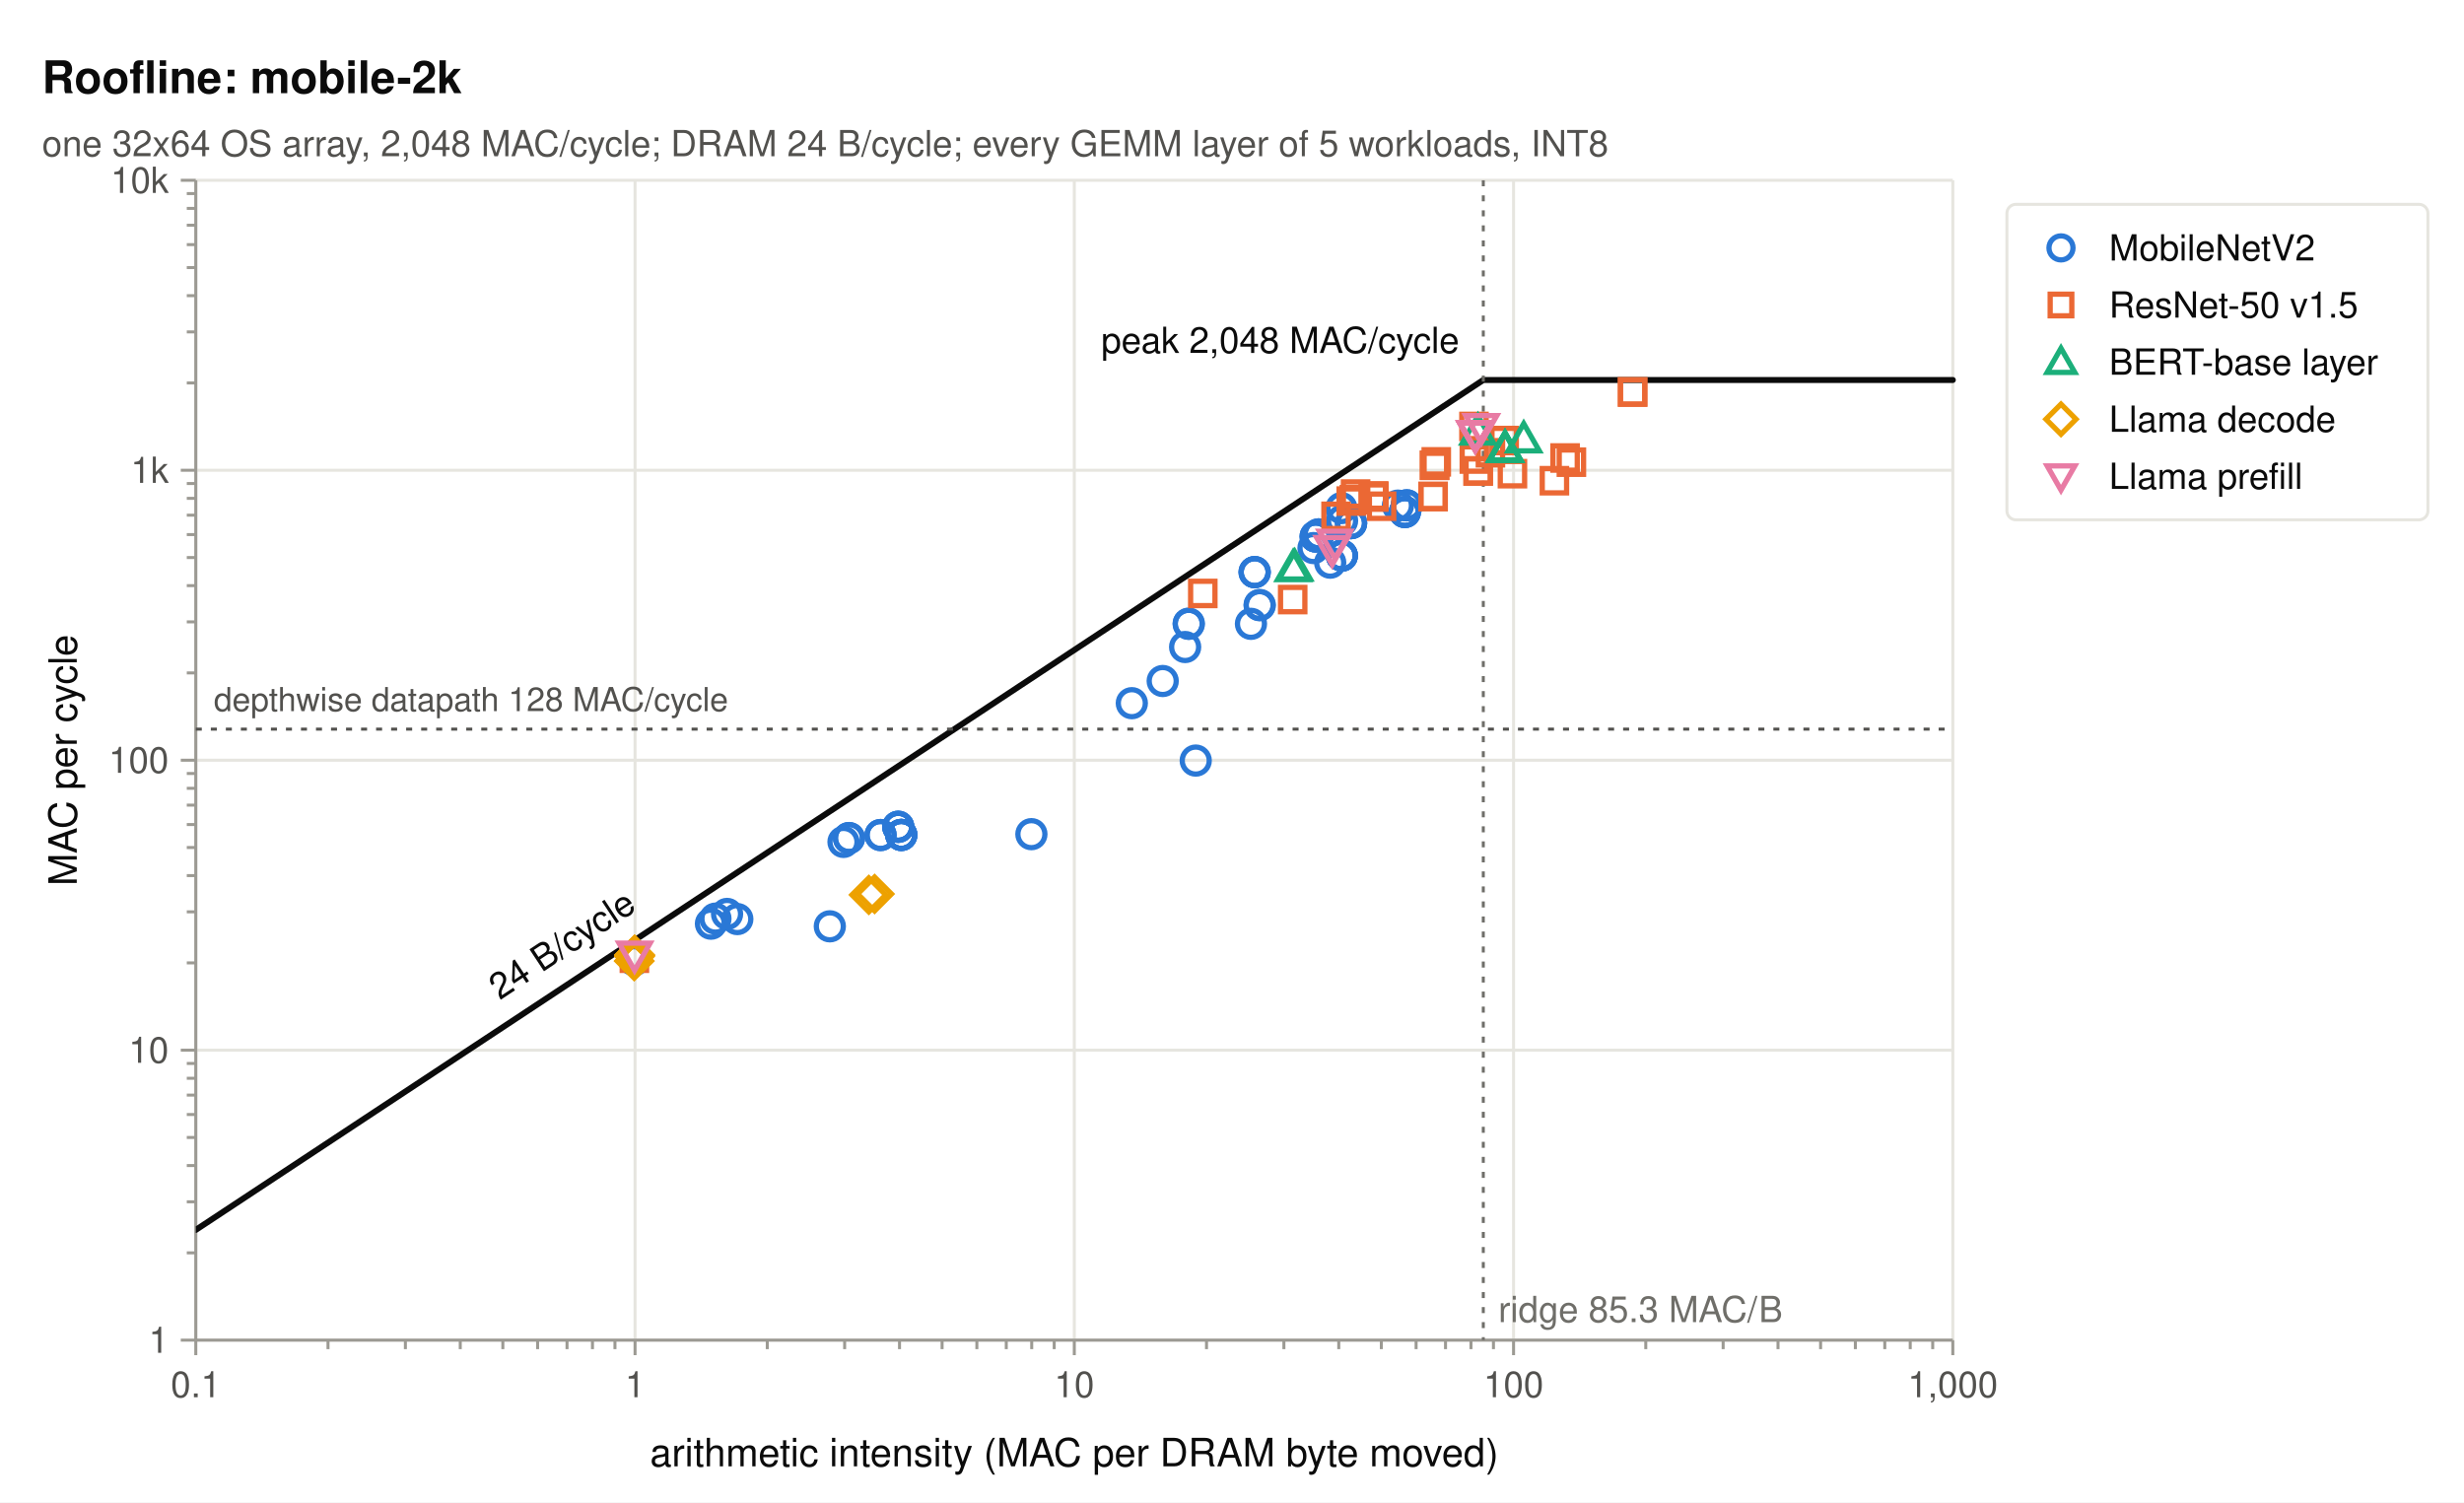
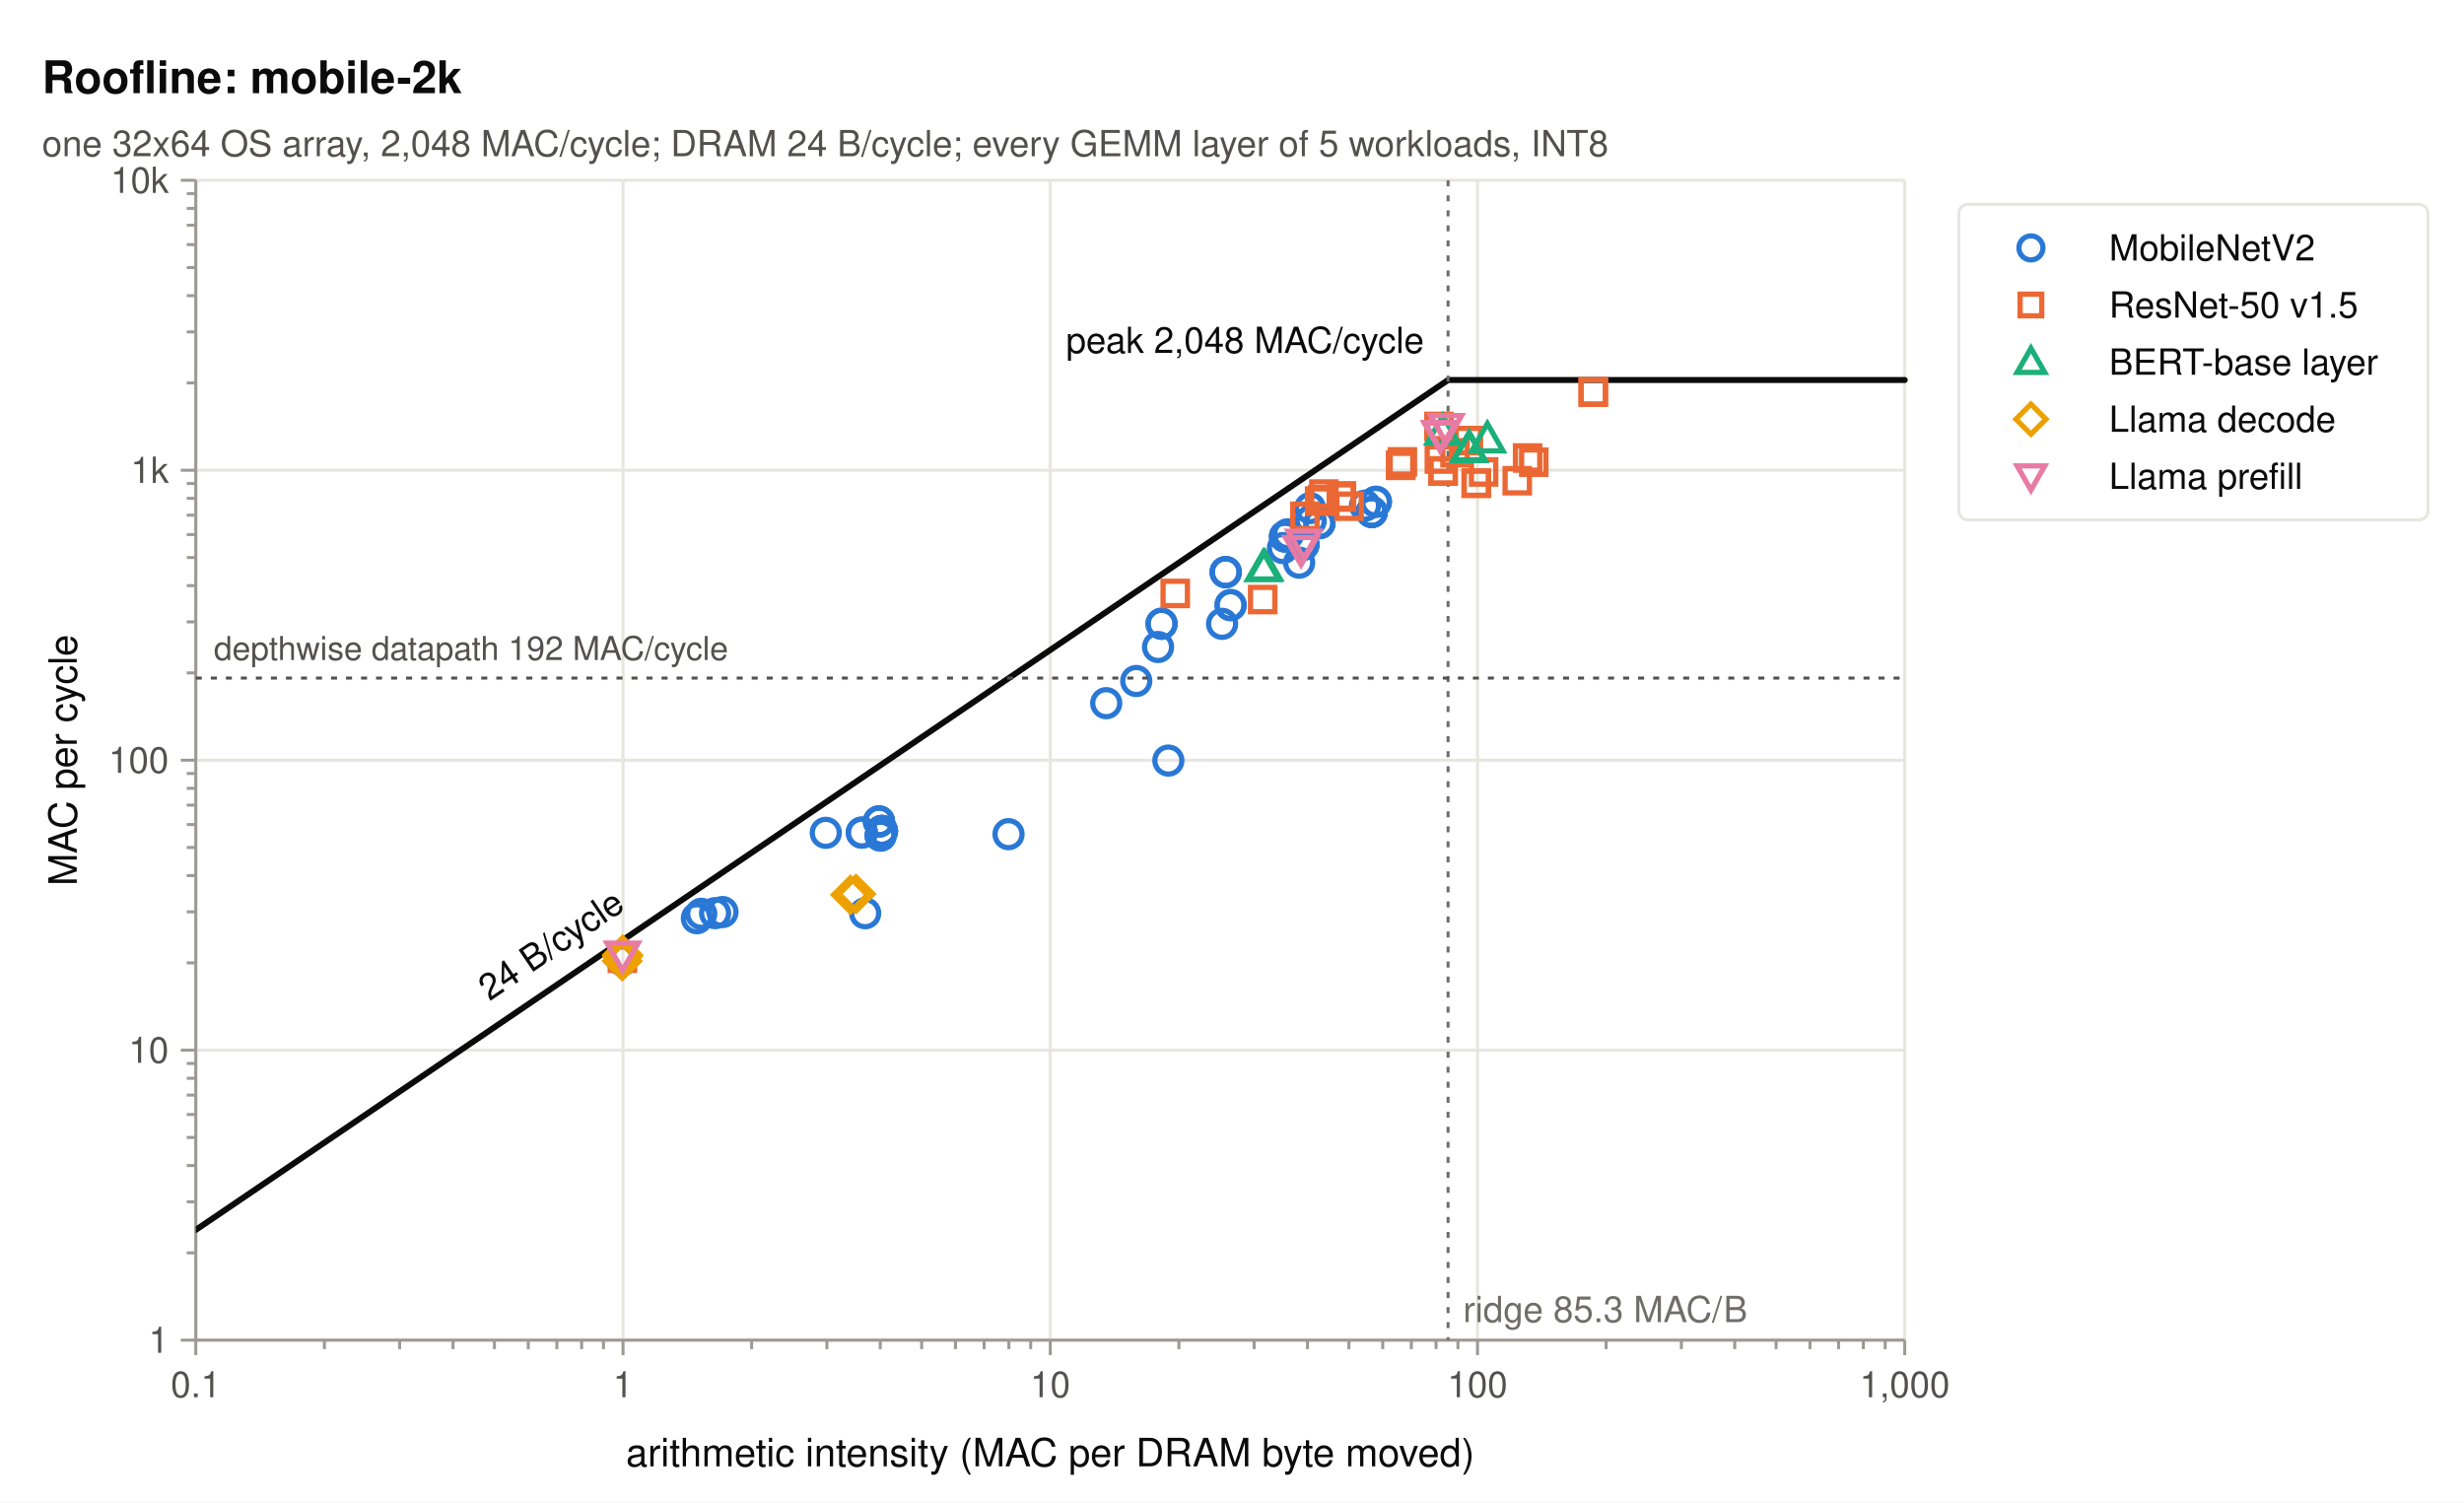
<svg xmlns="http://www.w3.org/2000/svg" width="820" height="500" viewBox="0 0 820 500" font-family="system-ui, -apple-system, 'Segoe UI', Helvetica, Arial, sans-serif">
  <rect width="820" height="500" fill="#ffffff" />
  <defs>
    <clipPath id="roofline-plot">
-       <rect x="65.16" y="58" width="586.72" height="388" />
+       <rect x="65.16" y="58" width="570.72" height="388" />
    </clipPath>
  </defs>
  <text x="14" y="31" font-size="15" fill="#0b0b0b" font-weight="600">Roofline: mobile-2k</text>
  <text x="14" y="52" font-size="12" fill="#52514e">one 32x64 OS array, 2,048 MAC/cycle; DRAM 24 B/cycle; every GEMM layer of 5 workloads, INT8</text>
  <g stroke="#e6e5df" stroke-width="1" fill="none">
-     <line x1="65.16" y1="446" x2="649.88" y2="446" />
-     <line x1="65.16" y1="349.5" x2="649.88" y2="349.5" />
-     <line x1="65.16" y1="253" x2="649.88" y2="253" />
-     <line x1="65.16" y1="156.5" x2="649.88" y2="156.5" />
-     <line x1="65.16" y1="60" x2="649.88" y2="60" />
+     <line x1="65.16" y1="446" x2="633.88" y2="446" />
+     <line x1="65.16" y1="349.5" x2="633.88" y2="349.5" />
+     <line x1="65.16" y1="253" x2="633.88" y2="253" />
+     <line x1="65.16" y1="156.5" x2="633.88" y2="156.5" />
+     <line x1="65.16" y1="60" x2="633.88" y2="60" />
    <line x1="65.16" y1="60" x2="65.16" y2="446" />
-     <line x1="211.34" y1="60" x2="211.34" y2="446" />
-     <line x1="357.52" y1="60" x2="357.52" y2="446" />
-     <line x1="503.7" y1="60" x2="503.7" y2="446" />
-     <line x1="649.88" y1="60" x2="649.88" y2="446" />
+     <line x1="207.34" y1="60" x2="207.34" y2="446" />
+     <line x1="349.52" y1="60" x2="349.52" y2="446" />
+     <line x1="491.7" y1="60" x2="491.7" y2="446" />
+     <line x1="633.88" y1="60" x2="633.88" y2="446" />
  </g>
  <g stroke="#9c9a93" stroke-width="1" fill="none">
-     <line x1="65.16" y1="446" x2="649.88" y2="446" />
+     <line x1="65.16" y1="446" x2="633.88" y2="446" />
    <line x1="65.16" y1="60" x2="65.16" y2="446" />
-     <line x1="109.16" y1="446" x2="109.16" y2="449" />
-     <line x1="134.91" y1="446" x2="134.91" y2="449" />
-     <line x1="153.17" y1="446" x2="153.17" y2="449" />
-     <line x1="167.34" y1="446" x2="167.34" y2="449" />
-     <line x1="178.91" y1="446" x2="178.91" y2="449" />
-     <line x1="188.7" y1="446" x2="188.7" y2="449" />
-     <line x1="197.17" y1="446" x2="197.17" y2="449" />
-     <line x1="204.65" y1="446" x2="204.65" y2="449" />
-     <line x1="255.34" y1="446" x2="255.34" y2="449" />
-     <line x1="281.09" y1="446" x2="281.09" y2="449" />
-     <line x1="299.35" y1="446" x2="299.35" y2="449" />
-     <line x1="313.52" y1="446" x2="313.52" y2="449" />
-     <line x1="325.09" y1="446" x2="325.09" y2="449" />
-     <line x1="334.88" y1="446" x2="334.88" y2="449" />
-     <line x1="343.35" y1="446" x2="343.35" y2="449" />
-     <line x1="350.83" y1="446" x2="350.83" y2="449" />
-     <line x1="401.52" y1="446" x2="401.52" y2="449" />
-     <line x1="427.27" y1="446" x2="427.27" y2="449" />
-     <line x1="445.53" y1="446" x2="445.53" y2="449" />
-     <line x1="459.7" y1="446" x2="459.7" y2="449" />
-     <line x1="471.27" y1="446" x2="471.27" y2="449" />
-     <line x1="481.06" y1="446" x2="481.06" y2="449" />
-     <line x1="489.53" y1="446" x2="489.53" y2="449" />
-     <line x1="497.01" y1="446" x2="497.01" y2="449" />
-     <line x1="547.7" y1="446" x2="547.7" y2="449" />
-     <line x1="573.45" y1="446" x2="573.45" y2="449" />
-     <line x1="591.71" y1="446" x2="591.71" y2="449" />
-     <line x1="605.88" y1="446" x2="605.88" y2="449" />
-     <line x1="617.45" y1="446" x2="617.45" y2="449" />
-     <line x1="627.24" y1="446" x2="627.24" y2="449" />
-     <line x1="635.71" y1="446" x2="635.71" y2="449" />
-     <line x1="643.19" y1="446" x2="643.19" y2="449" />
+     <line x1="107.96" y1="446" x2="107.96" y2="449" />
+     <line x1="133" y1="446" x2="133" y2="449" />
+     <line x1="150.76" y1="446" x2="150.76" y2="449" />
+     <line x1="164.54" y1="446" x2="164.54" y2="449" />
+     <line x1="175.8" y1="446" x2="175.8" y2="449" />
+     <line x1="185.32" y1="446" x2="185.32" y2="449" />
+     <line x1="193.56" y1="446" x2="193.56" y2="449" />
+     <line x1="200.83" y1="446" x2="200.83" y2="449" />
+     <line x1="250.14" y1="446" x2="250.14" y2="449" />
+     <line x1="275.18" y1="446" x2="275.18" y2="449" />
+     <line x1="292.94" y1="446" x2="292.94" y2="449" />
+     <line x1="306.72" y1="446" x2="306.72" y2="449" />
+     <line x1="317.98" y1="446" x2="317.98" y2="449" />
+     <line x1="327.5" y1="446" x2="327.5" y2="449" />
+     <line x1="335.74" y1="446" x2="335.74" y2="449" />
+     <line x1="343.01" y1="446" x2="343.01" y2="449" />
+     <line x1="392.32" y1="446" x2="392.32" y2="449" />
+     <line x1="417.36" y1="446" x2="417.36" y2="449" />
+     <line x1="435.12" y1="446" x2="435.12" y2="449" />
+     <line x1="448.9" y1="446" x2="448.9" y2="449" />
+     <line x1="460.16" y1="446" x2="460.16" y2="449" />
+     <line x1="469.68" y1="446" x2="469.68" y2="449" />
+     <line x1="477.92" y1="446" x2="477.92" y2="449" />
+     <line x1="485.19" y1="446" x2="485.19" y2="449" />
+     <line x1="534.5" y1="446" x2="534.5" y2="449" />
+     <line x1="559.54" y1="446" x2="559.54" y2="449" />
+     <line x1="577.3" y1="446" x2="577.3" y2="449" />
+     <line x1="591.08" y1="446" x2="591.08" y2="449" />
+     <line x1="602.34" y1="446" x2="602.34" y2="449" />
+     <line x1="611.86" y1="446" x2="611.86" y2="449" />
+     <line x1="620.1" y1="446" x2="620.1" y2="449" />
+     <line x1="627.37" y1="446" x2="627.37" y2="449" />
    <line x1="62.16" y1="416.95" x2="65.16" y2="416.95" />
    <line x1="62.16" y1="399.96" x2="65.16" y2="399.96" />
    <line x1="62.16" y1="387.9" x2="65.16" y2="387.9" />
    <line x1="62.16" y1="378.55" x2="65.16" y2="378.55" />
    <line x1="62.16" y1="370.91" x2="65.16" y2="370.91" />
    <line x1="62.16" y1="364.45" x2="65.16" y2="364.45" />
    <line x1="62.16" y1="358.85" x2="65.16" y2="358.85" />
    <line x1="62.16" y1="353.92" x2="65.16" y2="353.92" />
    <line x1="62.16" y1="320.45" x2="65.16" y2="320.45" />
    <line x1="62.16" y1="303.46" x2="65.16" y2="303.46" />
    <line x1="62.16" y1="291.4" x2="65.16" y2="291.4" />
    <line x1="62.16" y1="282.05" x2="65.16" y2="282.05" />
    <line x1="62.16" y1="274.41" x2="65.16" y2="274.41" />
    <line x1="62.16" y1="267.95" x2="65.16" y2="267.95" />
    <line x1="62.16" y1="262.35" x2="65.16" y2="262.35" />
    <line x1="62.16" y1="257.42" x2="65.16" y2="257.42" />
    <line x1="62.16" y1="223.95" x2="65.16" y2="223.95" />
    <line x1="62.16" y1="206.96" x2="65.16" y2="206.96" />
    <line x1="62.16" y1="194.9" x2="65.16" y2="194.9" />
    <line x1="62.16" y1="185.55" x2="65.16" y2="185.55" />
    <line x1="62.16" y1="177.91" x2="65.16" y2="177.91" />
    <line x1="62.16" y1="171.45" x2="65.16" y2="171.45" />
    <line x1="62.16" y1="165.85" x2="65.16" y2="165.85" />
    <line x1="62.16" y1="160.92" x2="65.16" y2="160.92" />
    <line x1="62.16" y1="127.45" x2="65.16" y2="127.45" />
    <line x1="62.16" y1="110.46" x2="65.16" y2="110.46" />
    <line x1="62.16" y1="98.4" x2="65.16" y2="98.4" />
    <line x1="62.16" y1="89.05" x2="65.16" y2="89.05" />
    <line x1="62.16" y1="81.41" x2="65.16" y2="81.41" />
    <line x1="62.16" y1="74.95" x2="65.16" y2="74.95" />
    <line x1="62.16" y1="69.35" x2="65.16" y2="69.35" />
    <line x1="62.16" y1="64.42" x2="65.16" y2="64.42" />
    <line x1="65.16" y1="446" x2="65.16" y2="451" />
-     <line x1="211.34" y1="446" x2="211.34" y2="451" />
-     <line x1="357.52" y1="446" x2="357.52" y2="451" />
-     <line x1="503.7" y1="446" x2="503.7" y2="451" />
-     <line x1="649.88" y1="446" x2="649.88" y2="451" />
+     <line x1="207.34" y1="446" x2="207.34" y2="451" />
+     <line x1="349.52" y1="446" x2="349.52" y2="451" />
+     <line x1="491.7" y1="446" x2="491.7" y2="451" />
+     <line x1="633.88" y1="446" x2="633.88" y2="451" />
    <line x1="60.16" y1="446" x2="65.16" y2="446" />
    <line x1="60.16" y1="349.5" x2="65.16" y2="349.5" />
    <line x1="60.16" y1="253" x2="65.16" y2="253" />
    <line x1="60.16" y1="156.5" x2="65.16" y2="156.5" />
    <line x1="60.16" y1="60" x2="65.16" y2="60" />
  </g>
  <g style="font-variant-numeric: tabular-nums">
    <text x="65.16" y="465" font-size="12" fill="#52514e" text-anchor="middle">0.1</text>
-     <text x="211.34" y="465" font-size="12" fill="#52514e" text-anchor="middle">1</text>
-     <text x="357.52" y="465" font-size="12" fill="#52514e" text-anchor="middle">10</text>
-     <text x="503.7" y="465" font-size="12" fill="#52514e" text-anchor="middle">100</text>
-     <text x="649.88" y="465" font-size="12" fill="#52514e" text-anchor="middle">1,000</text>
+     <text x="207.34" y="465" font-size="12" fill="#52514e" text-anchor="middle">1</text>
+     <text x="349.52" y="465" font-size="12" fill="#52514e" text-anchor="middle">10</text>
+     <text x="491.7" y="465" font-size="12" fill="#52514e" text-anchor="middle">100</text>
+     <text x="633.88" y="465" font-size="12" fill="#52514e" text-anchor="middle">1,000</text>
    <text x="56.16" y="450.2" font-size="12" fill="#52514e" text-anchor="end">1</text>
    <text x="56.16" y="353.7" font-size="12" fill="#52514e" text-anchor="end">10</text>
    <text x="56.16" y="257.2" font-size="12" fill="#52514e" text-anchor="end">100</text>
    <text x="56.16" y="160.7" font-size="12" fill="#52514e" text-anchor="end">1k</text>
    <text x="56.16" y="64.2" font-size="12" fill="#52514e" text-anchor="end">10k</text>
  </g>
-   <text x="357.52" y="488" font-size="13" fill="#0b0b0b" text-anchor="middle">arithmetic intensity (MAC per DRAM byte moved)</text>
+   <text x="349.52" y="488" font-size="13" fill="#0b0b0b" text-anchor="middle">arithmetic intensity (MAC per DRAM byte moved)</text>
  <text x="21.2" y="253" font-size="13" fill="#0b0b0b" text-anchor="middle" dominant-baseline="middle" transform="rotate(-90 21.2 253)">MAC per cycle</text>
  <g clip-path="url(#roofline-plot)">
-     <path d="M65.16,409.31 L493.63,126.46 L649.88,126.46" fill="none" stroke="#0b0b0b" stroke-width="2" stroke-linejoin="round" stroke-linecap="round" />
-     <line x1="493.63" y1="60" x2="493.63" y2="446" stroke="#6f6e69" stroke-width="1" stroke-dasharray="2 3" />
-     <circle cx="397.93" cy="253.12" r="4.5" fill="none" stroke="#2a78d6" stroke-width="1.75" />
-     <circle cx="276.16" cy="308.28" r="4.5" fill="none" stroke="#2a78d6" stroke-width="1.75" />
-     <circle cx="343.24" cy="277.61" r="4.5" fill="none" stroke="#2a78d6" stroke-width="1.75" />
-     <circle cx="376.66" cy="234.02" r="4.5" fill="none" stroke="#2a78d6" stroke-width="1.75" />
-     <circle cx="238.09" cy="305.72" r="4.5" fill="none" stroke="#2a78d6" stroke-width="1.75" />
-     <circle cx="386.94" cy="226.64" r="4.5" fill="none" stroke="#2a78d6" stroke-width="1.75" />
-     <circle cx="395.6" cy="207.59" r="4.5" fill="none" stroke="#2a78d6" stroke-width="1.75" />
-     <circle cx="280.71" cy="280.19" r="4.5" fill="none" stroke="#2a78d6" stroke-width="1.75" />
-     <circle cx="394.4" cy="215.33" r="4.5" fill="none" stroke="#2a78d6" stroke-width="1.75" />
-     <circle cx="395.6" cy="207.59" r="4.5" fill="none" stroke="#2a78d6" stroke-width="1.75" />
-     <circle cx="236.6" cy="307.4" r="4.5" fill="none" stroke="#2a78d6" stroke-width="1.75" />
-     <circle cx="416.31" cy="207.61" r="4.5" fill="none" stroke="#2a78d6" stroke-width="1.75" />
-     <circle cx="417.54" cy="190.41" r="4.5" fill="none" stroke="#2a78d6" stroke-width="1.75" />
-     <circle cx="282.53" cy="278.91" r="4.5" fill="none" stroke="#2a78d6" stroke-width="1.75" />
-     <circle cx="419.21" cy="201.38" r="4.5" fill="none" stroke="#2a78d6" stroke-width="1.75" />
-     <circle cx="417.54" cy="190.41" r="4.5" fill="none" stroke="#2a78d6" stroke-width="1.75" />
-     <circle cx="282.53" cy="278.91" r="4.5" fill="none" stroke="#2a78d6" stroke-width="1.75" />
-     <circle cx="419.21" cy="201.38" r="4.5" fill="none" stroke="#2a78d6" stroke-width="1.75" />
-     <circle cx="417.54" cy="190.41" r="4.5" fill="none" stroke="#2a78d6" stroke-width="1.75" />
-     <circle cx="241.96" cy="304.16" r="4.5" fill="none" stroke="#2a78d6" stroke-width="1.75" />
-     <circle cx="442.68" cy="187.26" r="4.5" fill="none" stroke="#2a78d6" stroke-width="1.75" />
-     <circle cx="446.54" cy="184.89" r="4.5" fill="none" stroke="#2a78d6" stroke-width="1.75" />
-     <circle cx="299.93" cy="277.86" r="4.5" fill="none" stroke="#2a78d6" stroke-width="1.75" />
-     <circle cx="449.63" cy="174.1" r="4.5" fill="none" stroke="#2a78d6" stroke-width="1.75" />
-     <circle cx="446.54" cy="184.89" r="4.5" fill="none" stroke="#2a78d6" stroke-width="1.75" />
-     <circle cx="299.93" cy="277.86" r="4.5" fill="none" stroke="#2a78d6" stroke-width="1.75" />
-     <circle cx="449.63" cy="174.1" r="4.5" fill="none" stroke="#2a78d6" stroke-width="1.75" />
-     <circle cx="446.54" cy="184.89" r="4.5" fill="none" stroke="#2a78d6" stroke-width="1.75" />
-     <circle cx="299.93" cy="277.86" r="4.5" fill="none" stroke="#2a78d6" stroke-width="1.75" />
-     <circle cx="449.63" cy="174.1" r="4.5" fill="none" stroke="#2a78d6" stroke-width="1.75" />
-     <circle cx="446.54" cy="184.89" r="4.5" fill="none" stroke="#2a78d6" stroke-width="1.75" />
-     <circle cx="299.93" cy="277.86" r="4.5" fill="none" stroke="#2a78d6" stroke-width="1.75" />
-     <circle cx="465.21" cy="168.27" r="4.5" fill="none" stroke="#2a78d6" stroke-width="1.75" />
-     <circle cx="467.52" cy="170.4" r="4.5" fill="none" stroke="#2a78d6" stroke-width="1.75" />
-     <circle cx="293.05" cy="277.9" r="4.5" fill="none" stroke="#2a78d6" stroke-width="1.75" />
-     <circle cx="468.16" cy="168.17" r="4.5" fill="none" stroke="#2a78d6" stroke-width="1.75" />
-     <circle cx="467.52" cy="170.4" r="4.5" fill="none" stroke="#2a78d6" stroke-width="1.75" />
-     <circle cx="293.05" cy="277.9" r="4.5" fill="none" stroke="#2a78d6" stroke-width="1.75" />
-     <circle cx="468.16" cy="168.17" r="4.5" fill="none" stroke="#2a78d6" stroke-width="1.75" />
-     <circle cx="467.52" cy="170.4" r="4.5" fill="none" stroke="#2a78d6" stroke-width="1.75" />
-     <circle cx="245.37" cy="305.87" r="4.5" fill="none" stroke="#2a78d6" stroke-width="1.75" />
-     <circle cx="437.13" cy="182.4" r="4.5" fill="none" stroke="#2a78d6" stroke-width="1.75" />
-     <circle cx="437.86" cy="178.54" r="4.5" fill="none" stroke="#2a78d6" stroke-width="1.75" />
-     <circle cx="298.92" cy="275.16" r="4.5" fill="none" stroke="#2a78d6" stroke-width="1.75" />
-     <circle cx="438.82" cy="177.84" r="4.5" fill="none" stroke="#2a78d6" stroke-width="1.75" />
-     <circle cx="437.86" cy="178.54" r="4.5" fill="none" stroke="#2a78d6" stroke-width="1.75" />
-     <circle cx="298.92" cy="275.16" r="4.5" fill="none" stroke="#2a78d6" stroke-width="1.75" />
-     <circle cx="438.82" cy="177.84" r="4.5" fill="none" stroke="#2a78d6" stroke-width="1.75" />
-     <circle cx="437.86" cy="178.54" r="4.5" fill="none" stroke="#2a78d6" stroke-width="1.75" />
-     <circle cx="298.92" cy="275.16" r="4.5" fill="none" stroke="#2a78d6" stroke-width="1.75" />
-     <circle cx="446.4" cy="169.1" r="4.5" fill="none" stroke="#2a78d6" stroke-width="1.75" />
-     <circle cx="446.63" cy="173.31" r="4.5" fill="none" stroke="#2a78d6" stroke-width="1.75" />
-     <circle cx="211.03" cy="319.57" r="4.5" fill="none" stroke="#2a78d6" stroke-width="1.75" />
-     <rect x="499.28" y="153.59" width="8.1" height="8.1" fill="none" stroke="#eb6834" stroke-width="1.75" />
-     <rect x="426.15" y="195.49" width="8.1" height="8.1" fill="none" stroke="#eb6834" stroke-width="1.75" />
-     <rect x="539.27" y="126.41" width="8.1" height="8.1" fill="none" stroke="#eb6834" stroke-width="1.75" />
-     <rect x="453.07" y="161.1" width="8.1" height="8.1" fill="none" stroke="#eb6834" stroke-width="1.75" />
-     <rect x="453.07" y="161.1" width="8.1" height="8.1" fill="none" stroke="#eb6834" stroke-width="1.75" />
-     <rect x="455.73" y="164.42" width="8.1" height="8.1" fill="none" stroke="#eb6834" stroke-width="1.75" />
-     <rect x="539.27" y="126.41" width="8.1" height="8.1" fill="none" stroke="#eb6834" stroke-width="1.75" />
-     <rect x="453.07" y="161.1" width="8.1" height="8.1" fill="none" stroke="#eb6834" stroke-width="1.75" />
-     <rect x="486.6" y="148.72" width="8.1" height="8.1" fill="none" stroke="#eb6834" stroke-width="1.75" />
-     <rect x="473.93" y="149.66" width="8.1" height="8.1" fill="none" stroke="#eb6834" stroke-width="1.75" />
-     <rect x="487.88" y="152.69" width="8.1" height="8.1" fill="none" stroke="#eb6834" stroke-width="1.75" />
-     <rect x="516.8" y="148.37" width="8.1" height="8.1" fill="none" stroke="#eb6834" stroke-width="1.75" />
-     <rect x="491.95" y="146.64" width="8.1" height="8.1" fill="none" stroke="#eb6834" stroke-width="1.75" />
-     <rect x="486.47" y="137.87" width="8.1" height="8.1" fill="none" stroke="#eb6834" stroke-width="1.75" />
-     <rect x="487.88" y="152.69" width="8.1" height="8.1" fill="none" stroke="#eb6834" stroke-width="1.75" />
-     <rect x="518.9" y="149.76" width="8.1" height="8.1" fill="none" stroke="#eb6834" stroke-width="1.75" />
-     <rect x="453.08" y="161.38" width="8.1" height="8.1" fill="none" stroke="#eb6834" stroke-width="1.75" />
-     <rect x="472.87" y="161.19" width="8.1" height="8.1" fill="none" stroke="#eb6834" stroke-width="1.75" />
-     <rect x="513.25" y="155.93" width="8.1" height="8.1" fill="none" stroke="#eb6834" stroke-width="1.75" />
-     <rect x="473.37" y="150.79" width="8.1" height="8.1" fill="none" stroke="#eb6834" stroke-width="1.75" />
-     <rect x="496.52" y="142.56" width="8.1" height="8.1" fill="none" stroke="#eb6834" stroke-width="1.75" />
-     <rect x="472.87" y="161.19" width="8.1" height="8.1" fill="none" stroke="#eb6834" stroke-width="1.75" />
-     <rect x="473.37" y="150.79" width="8.1" height="8.1" fill="none" stroke="#eb6834" stroke-width="1.75" />
-     <rect x="396.23" y="193.45" width="8.1" height="8.1" fill="none" stroke="#eb6834" stroke-width="1.75" />
-     <rect x="446.75" y="162.26" width="8.1" height="8.1" fill="none" stroke="#eb6834" stroke-width="1.75" />
-     <rect x="445.63" y="162.71" width="8.1" height="8.1" fill="none" stroke="#eb6834" stroke-width="1.75" />
-     <rect x="447.08" y="160.37" width="8.1" height="8.1" fill="none" stroke="#eb6834" stroke-width="1.75" />
-     <rect x="440.58" y="167.78" width="8.1" height="8.1" fill="none" stroke="#eb6834" stroke-width="1.75" />
-     <rect x="446.75" y="162.26" width="8.1" height="8.1" fill="none" stroke="#eb6834" stroke-width="1.75" />
-     <rect x="207.07" y="314.85" width="8.1" height="8.1" fill="none" stroke="#eb6834" stroke-width="1.75" />
-     <polygon points="500.86,144.1 506.04,153.15 495.69,153.15" fill="none" stroke="#1baf7a" stroke-width="1.75" />
-     <polygon points="500.86,144.1 506.04,153.15 495.69,153.15" fill="none" stroke="#1baf7a" stroke-width="1.75" />
-     <polygon points="500.86,144.1 506.04,153.15 495.69,153.15" fill="none" stroke="#1baf7a" stroke-width="1.75" />
-     <polygon points="430.38,183.82 435.55,192.88 425.2,192.88" fill="none" stroke="#1baf7a" stroke-width="1.75" />
-     <polygon points="430.87,183.65 436.04,192.7 425.69,192.7" fill="none" stroke="#1baf7a" stroke-width="1.75" />
-     <polygon points="500.86,144.1 506.04,153.15 495.69,153.15" fill="none" stroke="#1baf7a" stroke-width="1.75" />
-     <polygon points="507.08,140.98 512.26,150.04 501.91,150.04" fill="none" stroke="#1baf7a" stroke-width="1.75" />
-     <polygon points="491.84,138.39 497.01,147.44 486.66,147.44" fill="none" stroke="#1baf7a" stroke-width="1.75" />
-     <polygon points="211.15,312.65 216.78,318.28 211.15,323.9 205.53,318.28" fill="none" stroke="#eda100" stroke-width="1.75" />
-     <polygon points="211.06,314.19 216.69,319.82 211.06,325.44 205.44,319.82" fill="none" stroke="#eda100" stroke-width="1.75" />
-     <polygon points="211.06,314.19 216.69,319.82 211.06,325.44 205.44,319.82" fill="none" stroke="#eda100" stroke-width="1.75" />
-     <polygon points="289.14,292.19 294.77,297.81 289.14,303.44 283.52,297.81" fill="none" stroke="#eda100" stroke-width="1.75" />
-     <polygon points="291.06,291.89 296.68,297.51 291.06,303.14 285.43,297.51" fill="none" stroke="#eda100" stroke-width="1.75" />
-     <polygon points="211.15,312.65 216.78,318.28 211.15,323.9 205.53,318.28" fill="none" stroke="#eda100" stroke-width="1.75" />
-     <polygon points="211.18,312.26 216.8,317.88 211.18,323.51 205.55,317.88" fill="none" stroke="#eda100" stroke-width="1.75" />
-     <polygon points="211.18,312.26 216.8,317.88 211.18,323.51 205.55,317.88" fill="none" stroke="#eda100" stroke-width="1.75" />
-     <polygon points="211.24,312.36 216.86,317.98 211.24,323.61 205.61,317.98" fill="none" stroke="#eda100" stroke-width="1.75" />
-     <polygon points="211.18,312.14 216.81,317.76 211.18,323.39 205.56,317.76" fill="none" stroke="#eda100" stroke-width="1.75" />
-     <polygon points="490.96,149.81 496.14,140.76 485.79,140.76" fill="none" stroke="#e87ba4" stroke-width="1.75" />
-     <polygon points="490.96,149.81 496.14,140.76 485.79,140.76" fill="none" stroke="#e87ba4" stroke-width="1.75" />
-     <polygon points="490.96,149.81 496.14,140.76 485.79,140.76" fill="none" stroke="#e87ba4" stroke-width="1.75" />
-     <polygon points="443.34,187.94 448.51,178.89 438.16,178.89" fill="none" stroke="#e87ba4" stroke-width="1.75" />
-     <polygon points="444.24,185.84 449.42,176.79 439.07,176.79" fill="none" stroke="#e87ba4" stroke-width="1.75" />
-     <polygon points="490.96,149.81 496.14,140.76 485.79,140.76" fill="none" stroke="#e87ba4" stroke-width="1.75" />
-     <polygon points="490.96,149.81 496.14,140.76 485.79,140.76" fill="none" stroke="#e87ba4" stroke-width="1.75" />
-     <polygon points="490.96,149.81 496.14,140.76 485.79,140.76" fill="none" stroke="#e87ba4" stroke-width="1.75" />
-     <polygon points="492.95,147.35 498.13,138.3 487.78,138.3" fill="none" stroke="#e87ba4" stroke-width="1.75" />
-     <polygon points="211.18,322.94 216.36,313.88 206.01,313.88" fill="none" stroke="#e87ba4" stroke-width="1.75" />
-     <line x1="65.16" y1="242.65" x2="649.88" y2="242.65" stroke="#52514e" stroke-width="1" stroke-dasharray="2 3" />
-   </g>
-   <text x="71.16" y="236.65" font-size="11" fill="#52514e">depthwise datapath 128 MAC/cycle</text>
-   <text x="498.63" y="440" font-size="12" fill="#6f6e69">ridge 85.3 MAC/B</text>
-   <text x="485.63" y="117.46" font-size="12" fill="#0b0b0b" text-anchor="end">peak 2,048 MAC/cycle</text>
-   <text x="189.29" y="317.78" font-size="12" fill="#0b0b0b" text-anchor="middle" transform="rotate(-33.43 189.29 317.78)">24 B/cycle</text>
-   <g transform="translate(667.88,68)">
-     <rect width="140.12" height="105" rx="3" fill="#ffffff" fill-opacity="0.92" stroke="#e6e5df" />
-     <circle cx="18" cy="14.5" r="4" fill="none" stroke="#2a78d6" stroke-width="1.75" />
-     <text x="34" y="18.7" font-size="12" fill="#0b0b0b">MobileNetV2</text>
-     <rect x="14.4" y="29.9" width="7.2" height="7.2" fill="none" stroke="#eb6834" stroke-width="1.75" />
-     <text x="34" y="37.7" font-size="12" fill="#0b0b0b">ResNet-50 v1.5</text>
-     <polygon points="18,47.9 22.6,55.95 13.4,55.95" fill="none" stroke="#1baf7a" stroke-width="1.75" />
-     <text x="34" y="56.7" font-size="12" fill="#0b0b0b">BERT-base layer</text>
-     <polygon points="18,66.5 23,71.5 18,76.5 13,71.5" fill="none" stroke="#eda100" stroke-width="1.75" />
-     <text x="34" y="75.7" font-size="12" fill="#0b0b0b">Llama decode</text>
-     <polygon points="18,95.1 22.6,87.05 13.4,87.05" fill="none" stroke="#e87ba4" stroke-width="1.75" />
-     <text x="34" y="94.7" font-size="12" fill="#0b0b0b">Llama prefill</text>
+     <path d="M65.16,409.31 L481.91,126.46 L633.88,126.46" fill="none" stroke="#0b0b0b" stroke-width="2" stroke-linejoin="round" stroke-linecap="round" />
+     <line x1="481.91" y1="60" x2="481.91" y2="446" stroke="#6f6e69" stroke-width="1" stroke-dasharray="2 3" />
+     <circle cx="388.82" cy="253.12" r="4.5" fill="none" stroke="#2a78d6" stroke-width="1.75" />
+     <circle cx="287.92" cy="303.92" r="4.5" fill="none" stroke="#2a78d6" stroke-width="1.75" />
+     <circle cx="335.63" cy="277.61" r="4.5" fill="none" stroke="#2a78d6" stroke-width="1.75" />
+     <circle cx="368.14" cy="234.02" r="4.5" fill="none" stroke="#2a78d6" stroke-width="1.75" />
+     <circle cx="233.36" cy="304.12" r="4.5" fill="none" stroke="#2a78d6" stroke-width="1.75" />
+     <circle cx="378.14" cy="226.64" r="4.5" fill="none" stroke="#2a78d6" stroke-width="1.75" />
+     <circle cx="386.56" cy="207.59" r="4.5" fill="none" stroke="#2a78d6" stroke-width="1.75" />
+     <circle cx="274.81" cy="277.17" r="4.5" fill="none" stroke="#2a78d6" stroke-width="1.75" />
+     <circle cx="385.39" cy="215.33" r="4.5" fill="none" stroke="#2a78d6" stroke-width="1.75" />
+     <circle cx="386.56" cy="207.59" r="4.5" fill="none" stroke="#2a78d6" stroke-width="1.75" />
+     <circle cx="231.91" cy="305.59" r="4.5" fill="none" stroke="#2a78d6" stroke-width="1.75" />
+     <circle cx="406.7" cy="207.61" r="4.5" fill="none" stroke="#2a78d6" stroke-width="1.75" />
+     <circle cx="407.9" cy="190.41" r="4.5" fill="none" stroke="#2a78d6" stroke-width="1.75" />
+     <circle cx="293.05" cy="278.08" r="4.5" fill="none" stroke="#2a78d6" stroke-width="1.75" />
+     <circle cx="409.53" cy="201.38" r="4.5" fill="none" stroke="#2a78d6" stroke-width="1.75" />
+     <circle cx="407.9" cy="190.41" r="4.5" fill="none" stroke="#2a78d6" stroke-width="1.75" />
+     <circle cx="293.05" cy="278.08" r="4.5" fill="none" stroke="#2a78d6" stroke-width="1.75" />
+     <circle cx="409.53" cy="201.38" r="4.5" fill="none" stroke="#2a78d6" stroke-width="1.75" />
+     <circle cx="407.9" cy="190.41" r="4.5" fill="none" stroke="#2a78d6" stroke-width="1.75" />
+     <circle cx="237.98" cy="303.9" r="4.5" fill="none" stroke="#2a78d6" stroke-width="1.75" />
+     <circle cx="432.35" cy="187.26" r="4.5" fill="none" stroke="#2a78d6" stroke-width="1.75" />
+     <circle cx="433.74" cy="181.25" r="4.5" fill="none" stroke="#2a78d6" stroke-width="1.75" />
+     <circle cx="293.5" cy="276.54" r="4.5" fill="none" stroke="#2a78d6" stroke-width="1.75" />
+     <circle cx="439.11" cy="174.1" r="4.5" fill="none" stroke="#2a78d6" stroke-width="1.75" />
+     <circle cx="433.74" cy="181.25" r="4.5" fill="none" stroke="#2a78d6" stroke-width="1.75" />
+     <circle cx="293.5" cy="276.54" r="4.5" fill="none" stroke="#2a78d6" stroke-width="1.75" />
+     <circle cx="439.11" cy="174.1" r="4.5" fill="none" stroke="#2a78d6" stroke-width="1.75" />
+     <circle cx="433.74" cy="181.25" r="4.5" fill="none" stroke="#2a78d6" stroke-width="1.75" />
+     <circle cx="293.5" cy="276.54" r="4.5" fill="none" stroke="#2a78d6" stroke-width="1.75" />
+     <circle cx="439.11" cy="174.1" r="4.5" fill="none" stroke="#2a78d6" stroke-width="1.75" />
+     <circle cx="433.74" cy="181.25" r="4.5" fill="none" stroke="#2a78d6" stroke-width="1.75" />
+     <circle cx="293.5" cy="276.54" r="4.5" fill="none" stroke="#2a78d6" stroke-width="1.75" />
+     <circle cx="454.27" cy="168.27" r="4.5" fill="none" stroke="#2a78d6" stroke-width="1.75" />
+     <circle cx="456.51" cy="170.4" r="4.5" fill="none" stroke="#2a78d6" stroke-width="1.75" />
+     <circle cx="286.81" cy="277.09" r="4.5" fill="none" stroke="#2a78d6" stroke-width="1.75" />
+     <circle cx="457.89" cy="167" r="4.5" fill="none" stroke="#2a78d6" stroke-width="1.75" />
+     <circle cx="456.51" cy="170.4" r="4.5" fill="none" stroke="#2a78d6" stroke-width="1.75" />
+     <circle cx="286.81" cy="277.09" r="4.5" fill="none" stroke="#2a78d6" stroke-width="1.75" />
+     <circle cx="457.89" cy="167" r="4.5" fill="none" stroke="#2a78d6" stroke-width="1.75" />
+     <circle cx="456.51" cy="170.4" r="4.5" fill="none" stroke="#2a78d6" stroke-width="1.75" />
+     <circle cx="240.44" cy="303.53" r="4.5" fill="none" stroke="#2a78d6" stroke-width="1.75" />
+     <circle cx="426.95" cy="182.4" r="4.5" fill="none" stroke="#2a78d6" stroke-width="1.75" />
+     <circle cx="427.66" cy="178.54" r="4.5" fill="none" stroke="#2a78d6" stroke-width="1.75" />
+     <circle cx="292.52" cy="273.39" r="4.5" fill="none" stroke="#2a78d6" stroke-width="1.75" />
+     <circle cx="428.6" cy="177.84" r="4.5" fill="none" stroke="#2a78d6" stroke-width="1.75" />
+     <circle cx="427.66" cy="178.54" r="4.5" fill="none" stroke="#2a78d6" stroke-width="1.75" />
+     <circle cx="292.52" cy="273.39" r="4.5" fill="none" stroke="#2a78d6" stroke-width="1.75" />
+     <circle cx="428.6" cy="177.84" r="4.5" fill="none" stroke="#2a78d6" stroke-width="1.75" />
+     <circle cx="427.66" cy="178.54" r="4.5" fill="none" stroke="#2a78d6" stroke-width="1.75" />
+     <circle cx="292.52" cy="273.39" r="4.5" fill="none" stroke="#2a78d6" stroke-width="1.75" />
+     <circle cx="435.97" cy="169.1" r="4.5" fill="none" stroke="#2a78d6" stroke-width="1.75" />
+     <circle cx="436.19" cy="173.31" r="4.5" fill="none" stroke="#2a78d6" stroke-width="1.75" />
+     <circle cx="207.04" cy="319.57" r="4.5" fill="none" stroke="#2a78d6" stroke-width="1.75" />
+     <rect x="489.68" y="153.01" width="8.1" height="8.1" fill="none" stroke="#eb6834" stroke-width="1.75" />
+     <rect x="416.16" y="195.49" width="8.1" height="8.1" fill="none" stroke="#eb6834" stroke-width="1.75" />
+     <rect x="526.18" y="126.41" width="8.1" height="8.1" fill="none" stroke="#eb6834" stroke-width="1.75" />
+     <rect x="442.35" y="161.1" width="8.1" height="8.1" fill="none" stroke="#eb6834" stroke-width="1.75" />
+     <rect x="442.35" y="161.1" width="8.1" height="8.1" fill="none" stroke="#eb6834" stroke-width="1.75" />
+     <rect x="444.93" y="164.42" width="8.1" height="8.1" fill="none" stroke="#eb6834" stroke-width="1.75" />
+     <rect x="526.18" y="126.41" width="8.1" height="8.1" fill="none" stroke="#eb6834" stroke-width="1.75" />
+     <rect x="442.35" y="161.1" width="8.1" height="8.1" fill="none" stroke="#eb6834" stroke-width="1.75" />
+     <rect x="474.96" y="148.72" width="8.1" height="8.1" fill="none" stroke="#eb6834" stroke-width="1.75" />
+     <rect x="462.64" y="149.66" width="8.1" height="8.1" fill="none" stroke="#eb6834" stroke-width="1.75" />
+     <rect x="476.2" y="152.69" width="8.1" height="8.1" fill="none" stroke="#eb6834" stroke-width="1.75" />
+     <rect x="504.33" y="148.37" width="8.1" height="8.1" fill="none" stroke="#eb6834" stroke-width="1.75" />
+     <rect x="480.16" y="146.64" width="8.1" height="8.1" fill="none" stroke="#eb6834" stroke-width="1.75" />
+     <rect x="474.83" y="137.87" width="8.1" height="8.1" fill="none" stroke="#eb6834" stroke-width="1.75" />
+     <rect x="476.2" y="152.69" width="8.1" height="8.1" fill="none" stroke="#eb6834" stroke-width="1.75" />
+     <rect x="506.38" y="149.76" width="8.1" height="8.1" fill="none" stroke="#eb6834" stroke-width="1.75" />
+     <rect x="442.36" y="161.38" width="8.1" height="8.1" fill="none" stroke="#eb6834" stroke-width="1.75" />
+     <rect x="487.25" y="156.75" width="8.1" height="8.1" fill="none" stroke="#eb6834" stroke-width="1.75" />
+     <rect x="500.88" y="155.93" width="8.1" height="8.1" fill="none" stroke="#eb6834" stroke-width="1.75" />
+     <rect x="462.09" y="150.79" width="8.1" height="8.1" fill="none" stroke="#eb6834" stroke-width="1.75" />
+     <rect x="484.61" y="142.56" width="8.1" height="8.1" fill="none" stroke="#eb6834" stroke-width="1.75" />
+     <rect x="487.25" y="156.75" width="8.1" height="8.1" fill="none" stroke="#eb6834" stroke-width="1.75" />
+     <rect x="462.09" y="150.79" width="8.1" height="8.1" fill="none" stroke="#eb6834" stroke-width="1.75" />
+     <rect x="387.06" y="193.45" width="8.1" height="8.1" fill="none" stroke="#eb6834" stroke-width="1.75" />
+     <rect x="436.2" y="162.26" width="8.1" height="8.1" fill="none" stroke="#eb6834" stroke-width="1.75" />
+     <rect x="435.11" y="162.71" width="8.1" height="8.1" fill="none" stroke="#eb6834" stroke-width="1.75" />
+     <rect x="436.52" y="160.37" width="8.1" height="8.1" fill="none" stroke="#eb6834" stroke-width="1.75" />
+     <rect x="430.2" y="167.78" width="8.1" height="8.1" fill="none" stroke="#eb6834" stroke-width="1.75" />
+     <rect x="436.2" y="162.26" width="8.1" height="8.1" fill="none" stroke="#eb6834" stroke-width="1.75" />
+     <rect x="203.08" y="314.85" width="8.1" height="8.1" fill="none" stroke="#eb6834" stroke-width="1.75" />
+     <polygon points="488.94,144.1 494.11,153.15 483.76,153.15" fill="none" stroke="#1baf7a" stroke-width="1.75" />
+     <polygon points="488.94,144.1 494.11,153.15 483.76,153.15" fill="none" stroke="#1baf7a" stroke-width="1.75" />
+     <polygon points="488.94,144.1 494.11,153.15 483.76,153.15" fill="none" stroke="#1baf7a" stroke-width="1.75" />
+     <polygon points="420.38,183.82 425.56,192.88 415.21,192.88" fill="none" stroke="#1baf7a" stroke-width="1.75" />
+     <polygon points="420.86,183.65 426.04,192.7 415.69,192.7" fill="none" stroke="#1baf7a" stroke-width="1.75" />
+     <polygon points="488.94,144.1 494.11,153.15 483.76,153.15" fill="none" stroke="#1baf7a" stroke-width="1.75" />
+     <polygon points="494.99,140.98 500.17,150.04 489.82,150.04" fill="none" stroke="#1baf7a" stroke-width="1.75" />
+     <polygon points="480.16,138.39 485.34,147.44 474.99,147.44" fill="none" stroke="#1baf7a" stroke-width="1.75" />
+     <polygon points="207.16,312.65 212.78,318.28 207.16,323.9 201.53,318.28" fill="none" stroke="#eda100" stroke-width="1.75" />
+     <polygon points="207.07,314.19 212.69,319.82 207.07,325.44 201.44,319.82" fill="none" stroke="#eda100" stroke-width="1.75" />
+     <polygon points="207.07,314.19 212.69,319.82 207.07,325.44 201.44,319.82" fill="none" stroke="#eda100" stroke-width="1.75" />
+     <polygon points="283.01,292.19 288.64,297.81 283.01,303.44 277.39,297.81" fill="none" stroke="#eda100" stroke-width="1.75" />
+     <polygon points="284.88,291.89 290.5,297.51 284.88,303.14 279.25,297.51" fill="none" stroke="#eda100" stroke-width="1.75" />
+     <polygon points="207.16,312.65 212.78,318.28 207.16,323.9 201.53,318.28" fill="none" stroke="#eda100" stroke-width="1.75" />
+     <polygon points="207.18,312.26 212.81,317.88 207.18,323.51 201.56,317.88" fill="none" stroke="#eda100" stroke-width="1.75" />
+     <polygon points="207.18,312.26 212.81,317.88 207.18,323.51 201.56,317.88" fill="none" stroke="#eda100" stroke-width="1.75" />
+     <polygon points="207.24,312.36 212.87,317.98 207.24,323.61 201.62,317.98" fill="none" stroke="#eda100" stroke-width="1.75" />
+     <polygon points="207.19,312.14 212.81,317.76 207.19,323.39 201.56,317.76" fill="none" stroke="#eda100" stroke-width="1.75" />
+     <polygon points="479.31,149.81 484.48,140.76 474.13,140.76" fill="none" stroke="#e87ba4" stroke-width="1.75" />
+     <polygon points="479.31,149.81 484.48,140.76 474.13,140.76" fill="none" stroke="#e87ba4" stroke-width="1.75" />
+     <polygon points="479.31,149.81 484.48,140.76 474.13,140.76" fill="none" stroke="#e87ba4" stroke-width="1.75" />
+     <polygon points="432.99,187.94 438.16,178.89 427.81,178.89" fill="none" stroke="#e87ba4" stroke-width="1.75" />
+     <polygon points="433.87,185.84 439.04,176.79 428.69,176.79" fill="none" stroke="#e87ba4" stroke-width="1.75" />
+     <polygon points="479.31,149.81 484.48,140.76 474.13,140.76" fill="none" stroke="#e87ba4" stroke-width="1.75" />
+     <polygon points="479.31,149.81 484.48,140.76 474.13,140.76" fill="none" stroke="#e87ba4" stroke-width="1.75" />
+     <polygon points="479.31,149.81 484.48,140.76 474.13,140.76" fill="none" stroke="#e87ba4" stroke-width="1.75" />
+     <polygon points="481.25,147.35 486.42,138.3 476.07,138.3" fill="none" stroke="#e87ba4" stroke-width="1.75" />
+     <polygon points="207.19,322.94 212.36,313.88 202.01,313.88" fill="none" stroke="#e87ba4" stroke-width="1.75" />
+     <line x1="65.16" y1="225.66" x2="633.88" y2="225.66" stroke="#52514e" stroke-width="1" stroke-dasharray="2 3" />
+   </g>
+   <text x="71.16" y="219.66" font-size="11" fill="#52514e">depthwise datapath 192 MAC/cycle</text>
+   <text x="486.91" y="440" font-size="12" fill="#6f6e69">ridge 85.3 MAC/B</text>
+   <text x="473.91" y="117.46" font-size="12" fill="#0b0b0b" text-anchor="end">peak 2,048 MAC/cycle</text>
+   <text x="185.69" y="317.83" font-size="12" fill="#0b0b0b" text-anchor="middle" transform="rotate(-34.17 185.69 317.83)">24 B/cycle</text>
+   <g transform="translate(651.88,68)">
+     <rect width="156.12" height="105" rx="3" fill="#ffffff" fill-opacity="0.92" stroke="#e6e5df" />
+     <circle cx="24" cy="14.5" r="4" fill="none" stroke="#2a78d6" stroke-width="1.75" />
+     <text x="50" y="18.7" font-size="12" fill="#0b0b0b">MobileNetV2</text>
+     <rect x="20.4" y="29.9" width="7.2" height="7.2" fill="none" stroke="#eb6834" stroke-width="1.75" />
+     <text x="50" y="37.7" font-size="12" fill="#0b0b0b">ResNet-50 v1.5</text>
+     <polygon points="24,47.9 28.6,55.95 19.4,55.95" fill="none" stroke="#1baf7a" stroke-width="1.75" />
+     <text x="50" y="56.7" font-size="12" fill="#0b0b0b">BERT-base layer</text>
+     <polygon points="24,66.5 29,71.5 24,76.5 19,71.5" fill="none" stroke="#eda100" stroke-width="1.75" />
+     <text x="50" y="75.7" font-size="12" fill="#0b0b0b">Llama decode</text>
+     <polygon points="24,95.1 28.6,87.05 19.4,87.05" fill="none" stroke="#e87ba4" stroke-width="1.75" />
+     <text x="50" y="94.7" font-size="12" fill="#0b0b0b">Llama prefill</text>
  </g>
</svg>
